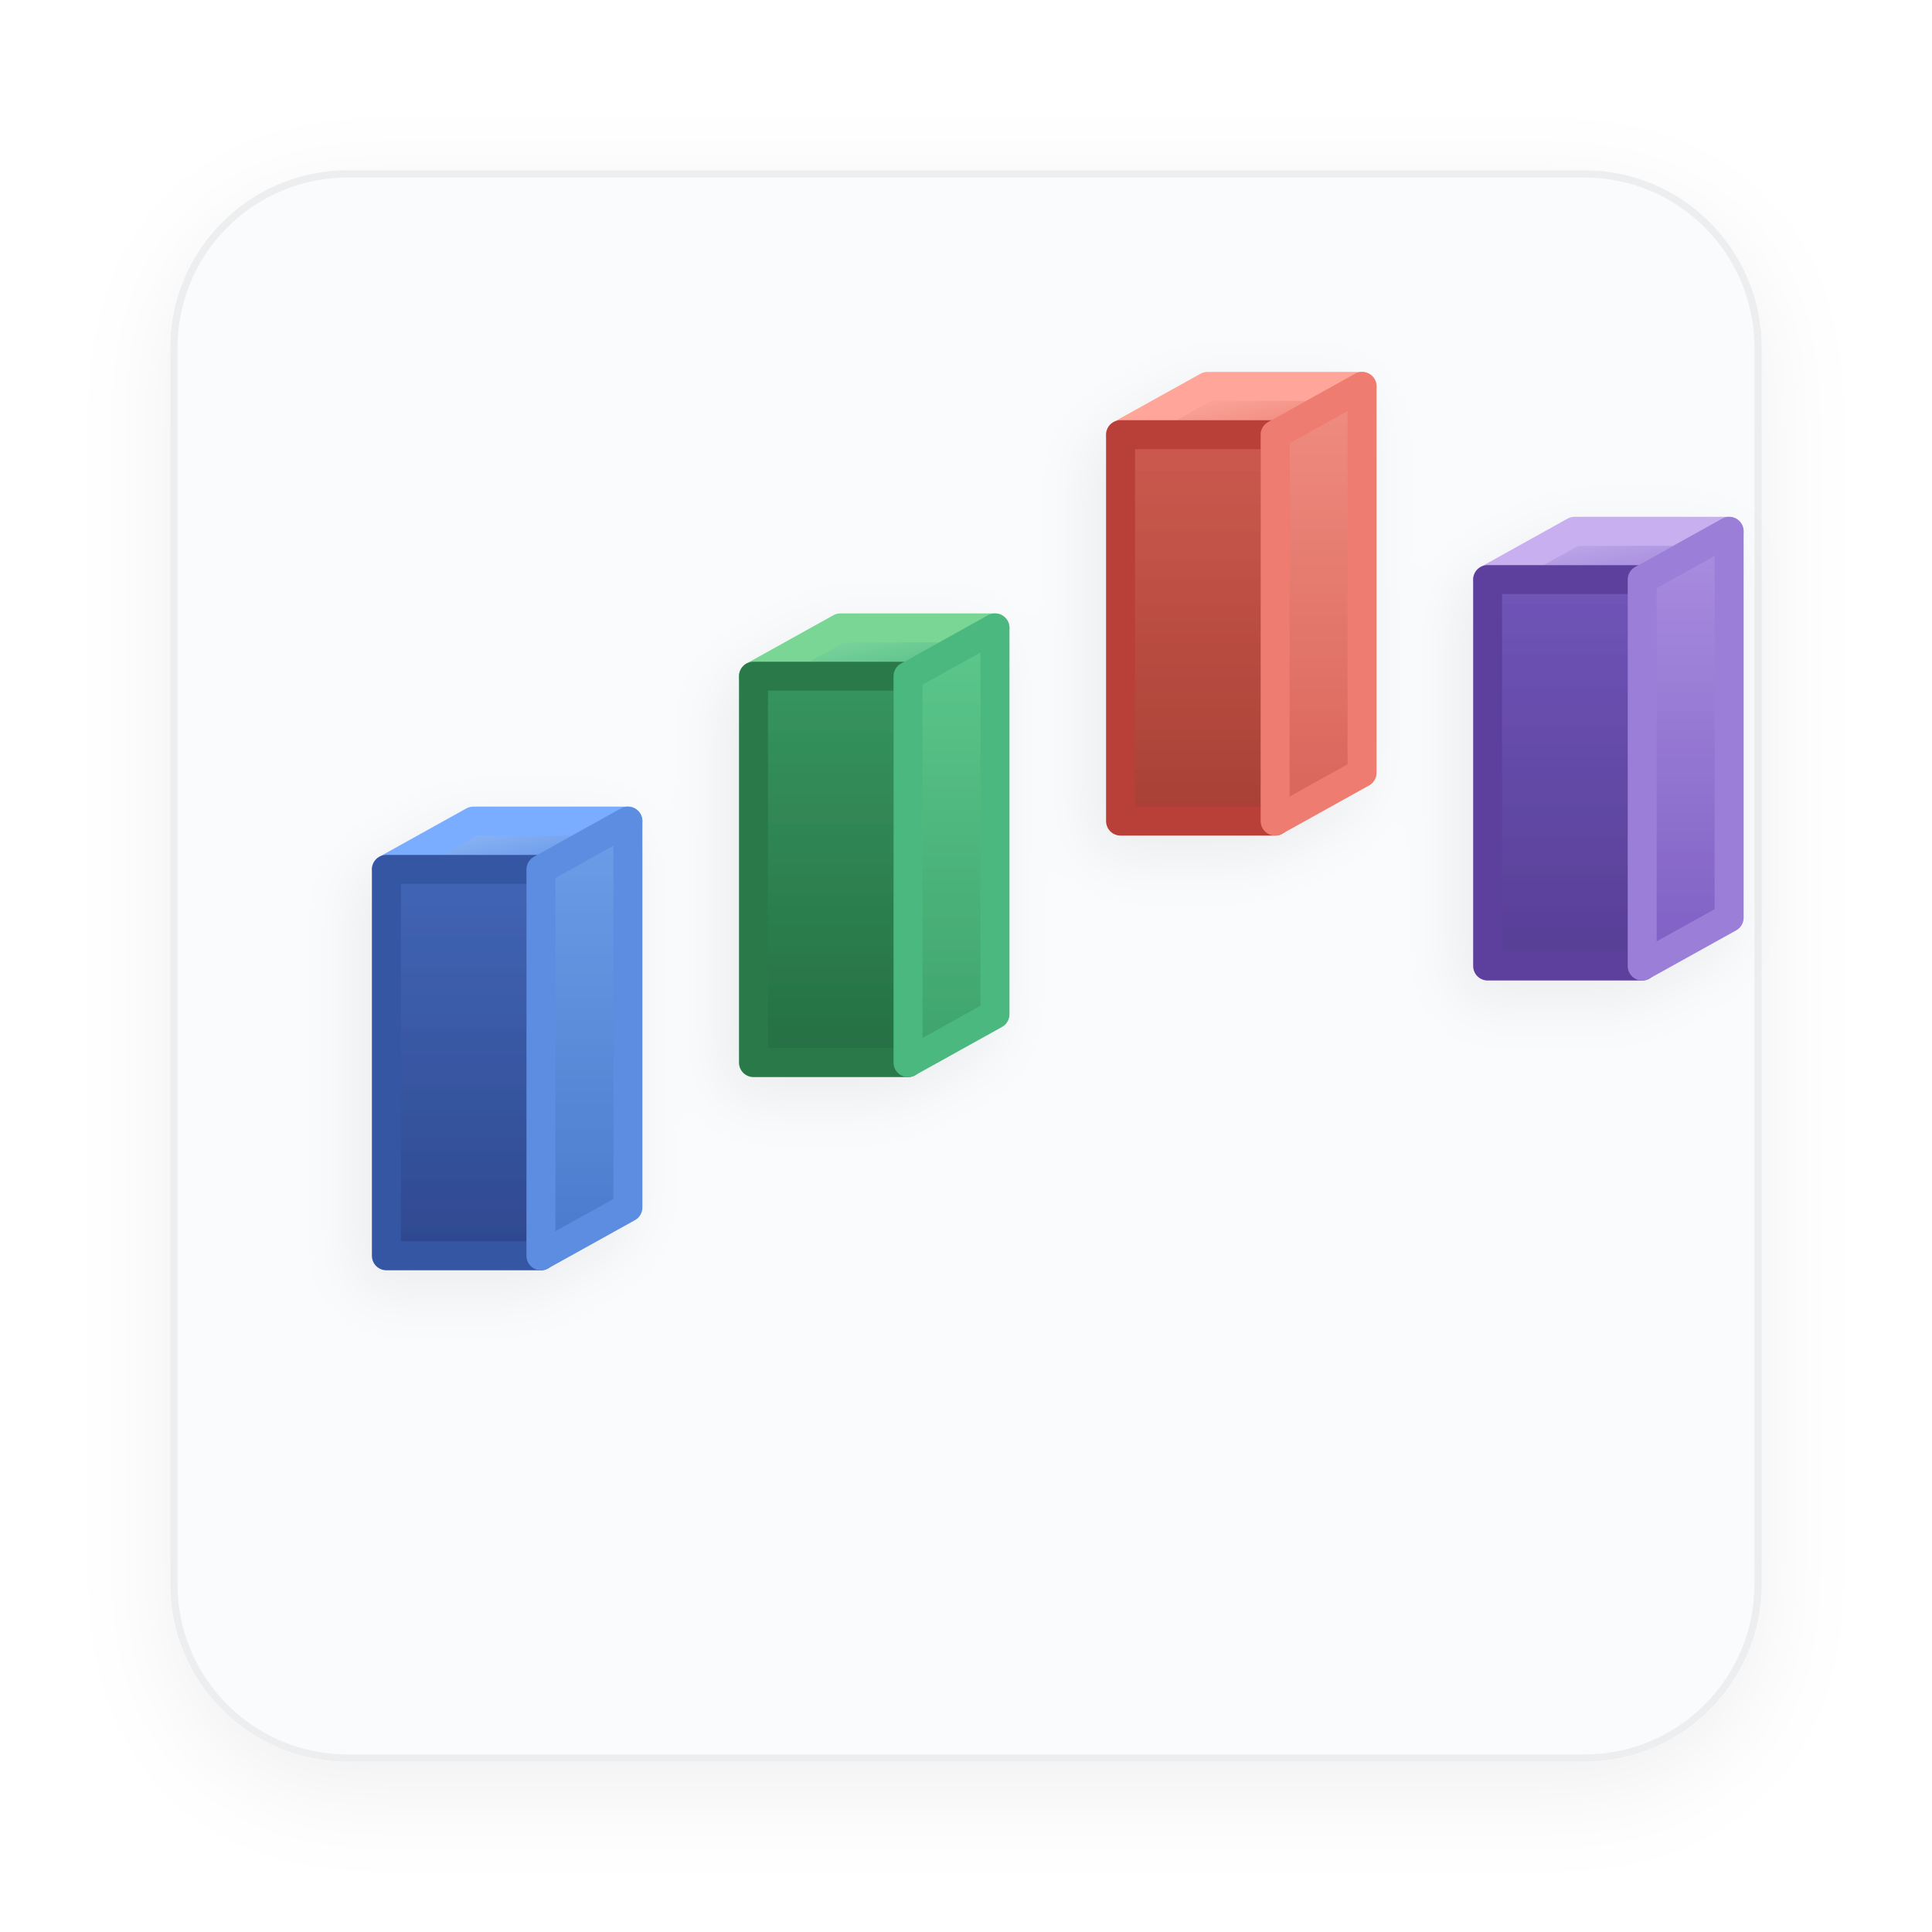
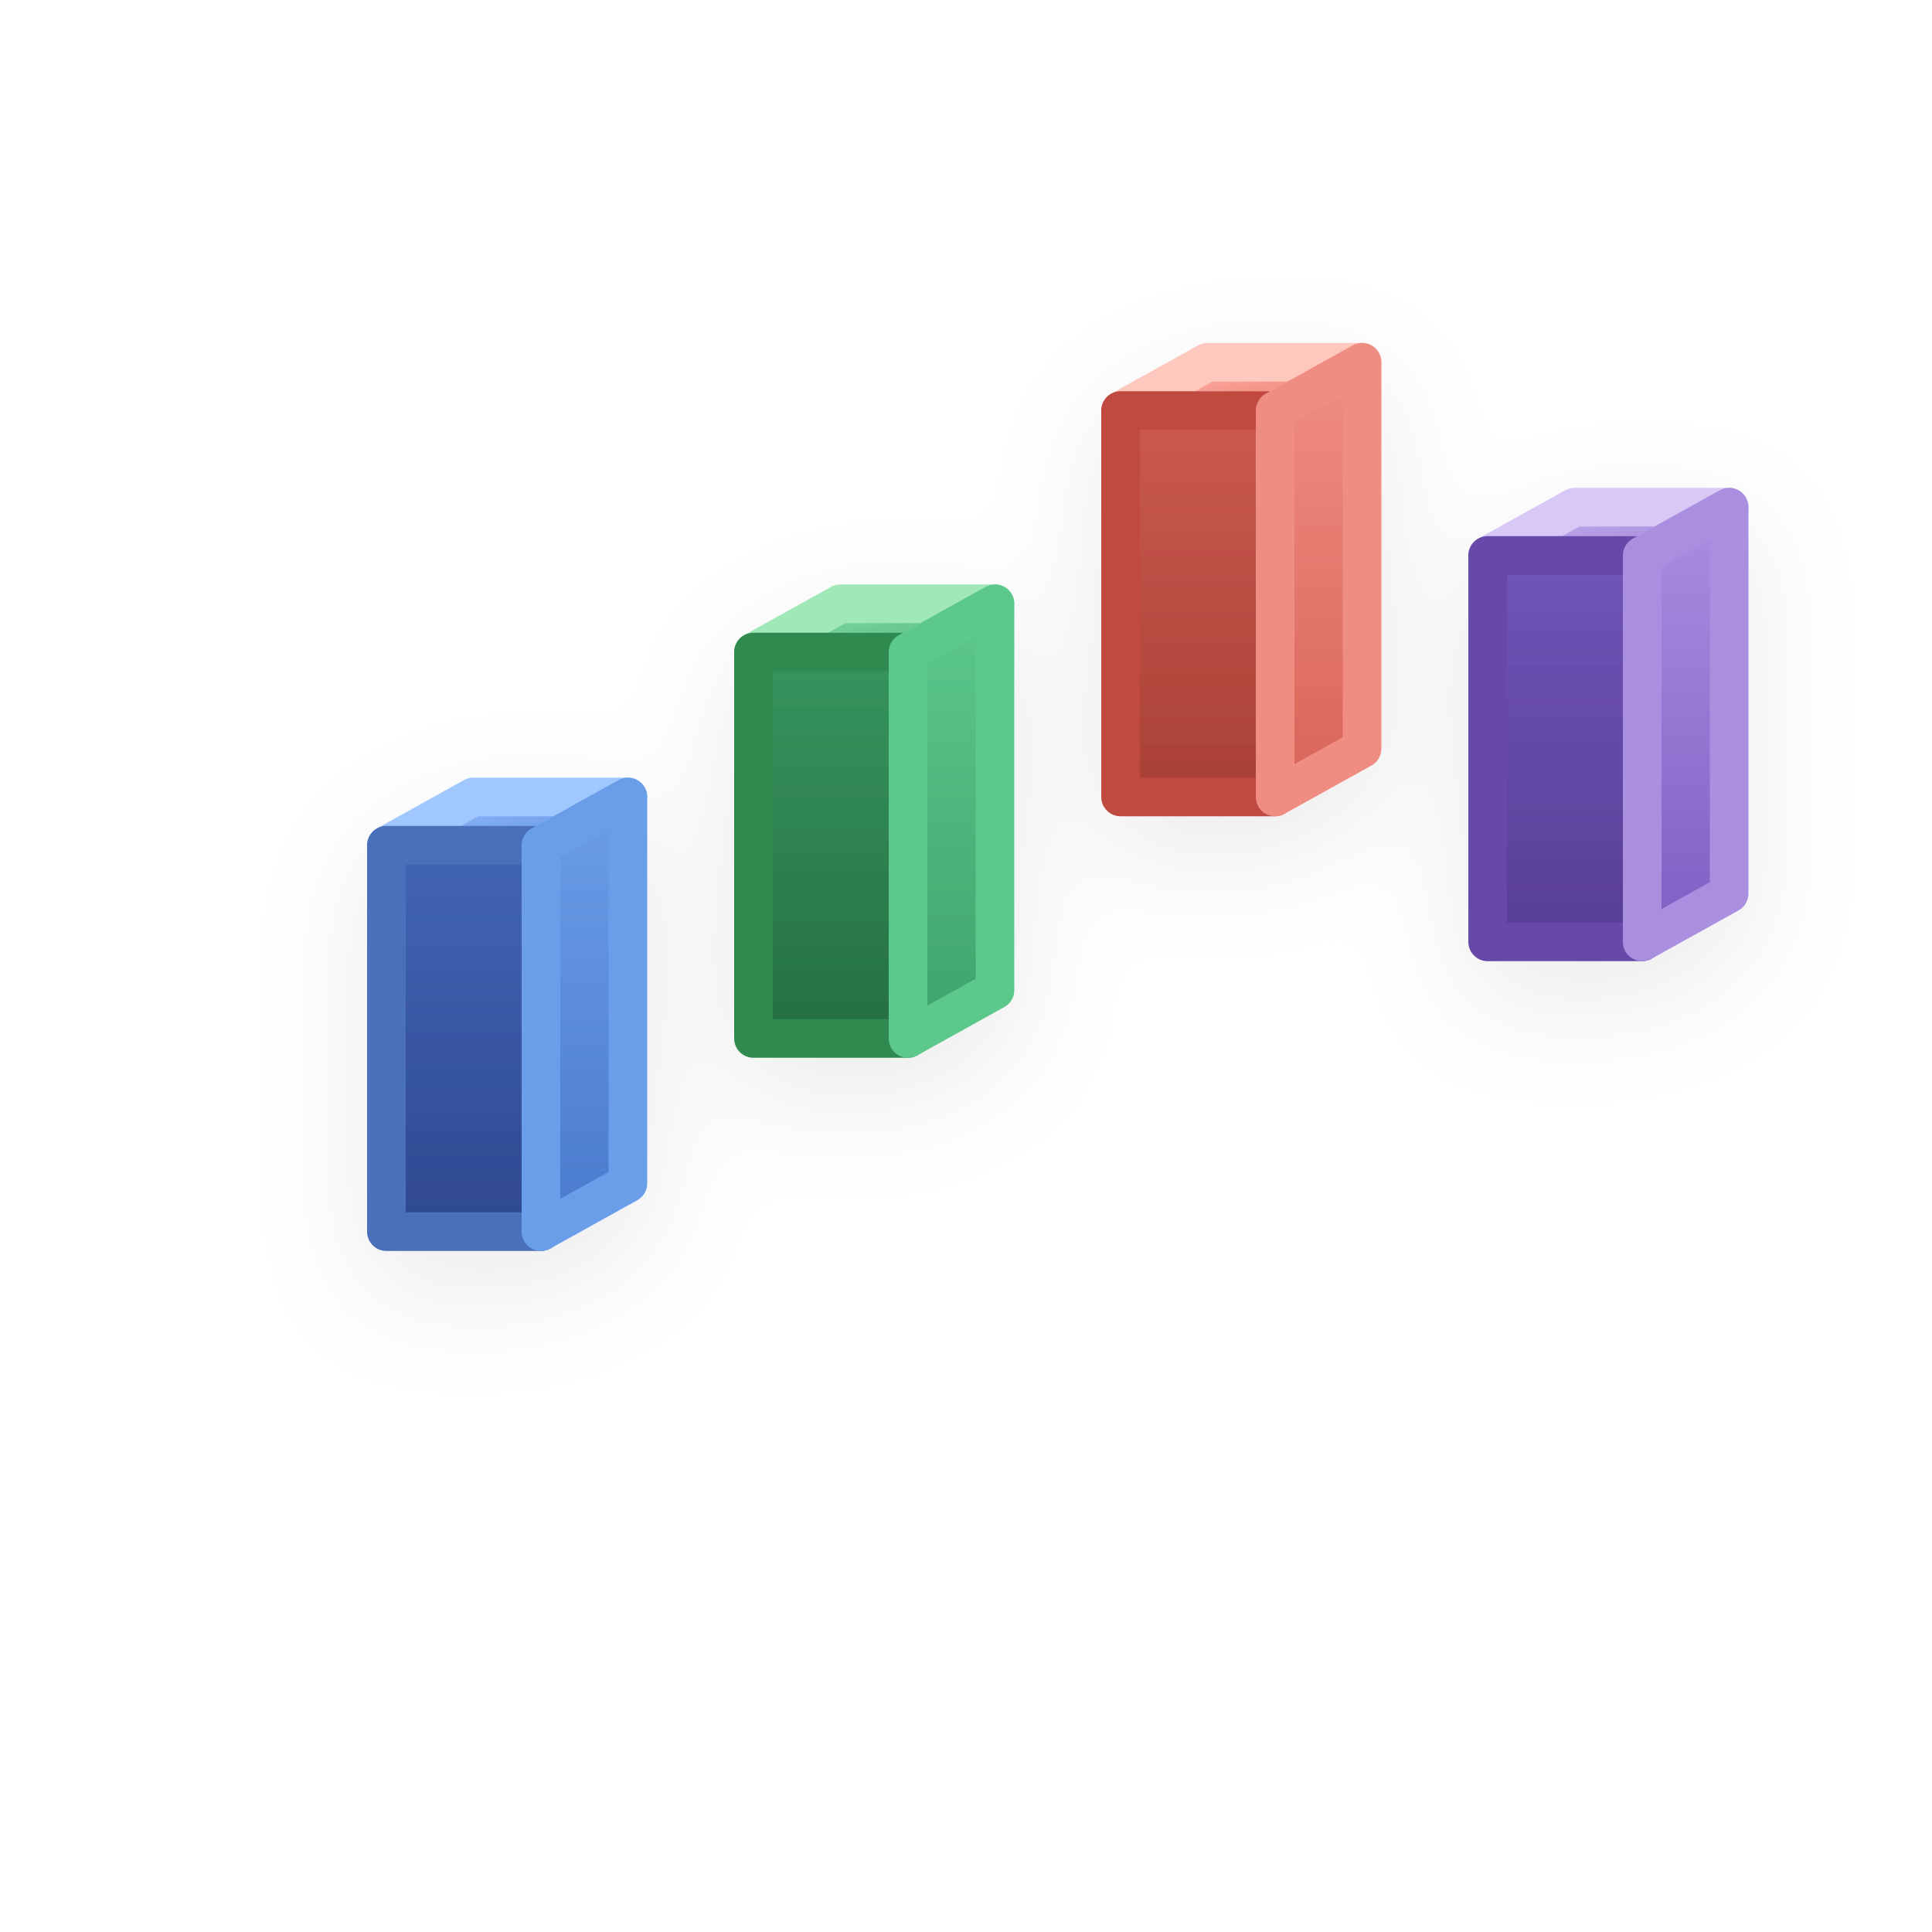
<svg xmlns="http://www.w3.org/2000/svg" viewBox="0 0 400 400" fill="none">
  <defs>
    <linearGradient id="t1" x1="0" y1="0" x2="1" y2="1">
      <stop offset="0%" stop-color="#9DC4FF" />
      <stop offset="100%" stop-color="#5B8DE0" />
    </linearGradient>
    <linearGradient id="f1" x1="0" y1="0" x2="0" y2="1">
      <stop offset="0%" stop-color="#4265B5" />
      <stop offset="100%" stop-color="#2E4990" />
    </linearGradient>
    <linearGradient id="s1" x1="0" y1="0" x2="0" y2="1">
      <stop offset="0%" stop-color="#6B9EE8" />
      <stop offset="100%" stop-color="#4A7ACC" />
    </linearGradient>
    <linearGradient id="t2" x1="0" y1="0" x2="1" y2="1">
      <stop offset="0%" stop-color="#8EE0A8" />
      <stop offset="100%" stop-color="#4CB880" />
    </linearGradient>
    <linearGradient id="f2" x1="0" y1="0" x2="0" y2="1">
      <stop offset="0%" stop-color="#36955E" />
      <stop offset="100%" stop-color="#256F43" />
    </linearGradient>
    <linearGradient id="s2" x1="0" y1="0" x2="0" y2="1">
      <stop offset="0%" stop-color="#5DC88C" />
      <stop offset="100%" stop-color="#3DA36B" />
    </linearGradient>
    <linearGradient id="t3" x1="0" y1="0" x2="1" y2="1">
      <stop offset="0%" stop-color="#FFB8AD" />
      <stop offset="100%" stop-color="#EE7B6F" />
    </linearGradient>
    <linearGradient id="f3" x1="0" y1="0" x2="0" y2="1">
      <stop offset="0%" stop-color="#CC5A4F" />
      <stop offset="100%" stop-color="#A84036" />
    </linearGradient>
    <linearGradient id="s3" x1="0" y1="0" x2="0" y2="1">
      <stop offset="0%" stop-color="#F08D82" />
      <stop offset="100%" stop-color="#D96458" />
    </linearGradient>
    <linearGradient id="t4" x1="0" y1="0" x2="1" y2="1">
      <stop offset="0%" stop-color="#CCB8F0" />
      <stop offset="100%" stop-color="#9B7ED8" />
    </linearGradient>
    <linearGradient id="f4" x1="0" y1="0" x2="0" y2="1">
      <stop offset="0%" stop-color="#7055B8" />
      <stop offset="100%" stop-color="#573E96" />
    </linearGradient>
    <linearGradient id="s4" x1="0" y1="0" x2="0" y2="1">
      <stop offset="0%" stop-color="#AA8EE0" />
      <stop offset="100%" stop-color="#7E5FC4" />
    </linearGradient>
-     <linearGradient id="axisGrad" x1="0" y1="0" x2="1" y2="0">
-       <stop offset="0%" stop-color="#CCCCCC" stop-opacity="0" />
-       <stop offset="15%" stop-color="#CCCCCC" stop-opacity="1" />
-       <stop offset="85%" stop-color="#CCCCCC" stop-opacity="1" />
-       <stop offset="100%" stop-color="#CCCCCC" stop-opacity="0" />
-     </linearGradient>
-     <filter id="shadow" x="-15%" y="-10%" width="130%" height="130%">
-       <feDropShadow dx="0" dy="6" stdDeviation="10" flood-color="#000" flood-opacity="0.06" />
-     </filter>
-     <filter id="barShadow" x="-15%" y="-15%" width="130%" height="130%">
-       <feDropShadow dx="-3" dy="4" stdDeviation="6" flood-color="#000" flood-opacity="0.06" />
+     <filter id="barShadow" x="-20%" y="-20%" width="140%" height="140%">
+       <feDropShadow dx="0" dy="8" stdDeviation="12" flood-color="#000" flood-opacity="0.08" />
    </filter>
  </defs>
-   <rect x="36" y="36" width="328" height="328" rx="36" fill="#FAFBFC" stroke="#EDEEF0" stroke-width="1.5" filter="url(#shadow)" />
-   <line x1="80" y1="256" x2="320" y2="256" stroke="url(#axisGrad)" stroke-width="1" stroke-linecap="round" />
-   <g transform="translate(200,220)" filter="url(#barShadow)">
+   <g transform="translate(200,215)" filter="url(#barShadow)">
    <g transform="translate(-120,0)">
-       <polygon points="0,-40 18,-50 50,-50 32,-40" fill="url(#t1)" stroke="#7AADFF" stroke-width="6" stroke-linejoin="round" />
-       <polygon points="0,-40 32,-40 32,40 0,40" fill="url(#f1)" stroke="#3556A3" stroke-width="6" stroke-linejoin="round" />
-       <polygon points="32,-40 50,-50 50,30 32,40" fill="url(#s1)" stroke="#5B8DE0" stroke-width="6" stroke-linejoin="round" />
+       <polygon points="0,-40 18,-50 50,-50 32,-40" fill="url(#t1)" stroke="#A0C8FF" stroke-width="8" stroke-linejoin="round" />
+       <polygon points="0,-40 32,-40 32,40 0,40" fill="url(#f1)" stroke="#4A6FB8" stroke-width="8" stroke-linejoin="round" />
+       <polygon points="32,-40 50,-50 50,30 32,40" fill="url(#s1)" stroke="#6B9EE8" stroke-width="8" stroke-linejoin="round" />
    </g>
    <g transform="translate(-44,0)">
-       <polygon points="0,-80 18,-90 50,-90 32,-80" fill="url(#t2)" stroke="#7AD694" stroke-width="6" stroke-linejoin="round" />
-       <polygon points="0,-80 32,-80 32,0 0,0" fill="url(#f2)" stroke="#2A7A49" stroke-width="6" stroke-linejoin="round" />
-       <polygon points="32,-80 50,-90 50,-10 32,0" fill="url(#s2)" stroke="#4CB880" stroke-width="6" stroke-linejoin="round" />
+       <polygon points="0,-80 18,-90 50,-90 32,-80" fill="url(#t2)" stroke="#A0E8B8" stroke-width="8" stroke-linejoin="round" />
+       <polygon points="0,-80 32,-80 32,0 0,0" fill="url(#f2)" stroke="#2E8A50" stroke-width="8" stroke-linejoin="round" />
+       <polygon points="32,-80 50,-90 50,-10 32,0" fill="url(#s2)" stroke="#5DC88C" stroke-width="8" stroke-linejoin="round" />
    </g>
    <g transform="translate(32,0)">
-       <polygon points="0,-130 18,-140 50,-140 32,-130" fill="url(#t3)" stroke="#FFA599" stroke-width="6" stroke-linejoin="round" />
-       <polygon points="0,-130 32,-130 32,-50 0,-50" fill="url(#f3)" stroke="#B84039" stroke-width="6" stroke-linejoin="round" />
-       <polygon points="32,-130 50,-140 50,-60 32,-50" fill="url(#s3)" stroke="#EE7B6F" stroke-width="6" stroke-linejoin="round" />
+       <polygon points="0,-130 18,-140 50,-140 32,-130" fill="url(#t3)" stroke="#FFC8BE" stroke-width="8" stroke-linejoin="round" />
+       <polygon points="0,-130 32,-130 32,-50 0,-50" fill="url(#f3)" stroke="#C04840" stroke-width="8" stroke-linejoin="round" />
+       <polygon points="32,-130 50,-140 50,-60 32,-50" fill="url(#s3)" stroke="#F08D82" stroke-width="8" stroke-linejoin="round" />
    </g>
    <g transform="translate(108,0)">
-       <polygon points="0,-100 18,-110 50,-110 32,-100" fill="url(#t4)" stroke="#C8B0F0" stroke-width="6" stroke-linejoin="round" />
-       <polygon points="0,-100 32,-100 32,-20 0,-20" fill="url(#f4)" stroke="#5D419E" stroke-width="6" stroke-linejoin="round" />
-       <polygon points="32,-100 50,-110 50,-30 32,-20" fill="url(#s4)" stroke="#9B7ED8" stroke-width="6" stroke-linejoin="round" />
+       <polygon points="0,-100 18,-110 50,-110 32,-100" fill="url(#t4)" stroke="#D8C8F5" stroke-width="8" stroke-linejoin="round" />
+       <polygon points="0,-100 32,-100 32,-20 0,-20" fill="url(#f4)" stroke="#6649A8" stroke-width="8" stroke-linejoin="round" />
+       <polygon points="32,-100 50,-110 50,-30 32,-20" fill="url(#s4)" stroke="#AA8EE0" stroke-width="8" stroke-linejoin="round" />
    </g>
  </g>
</svg>
